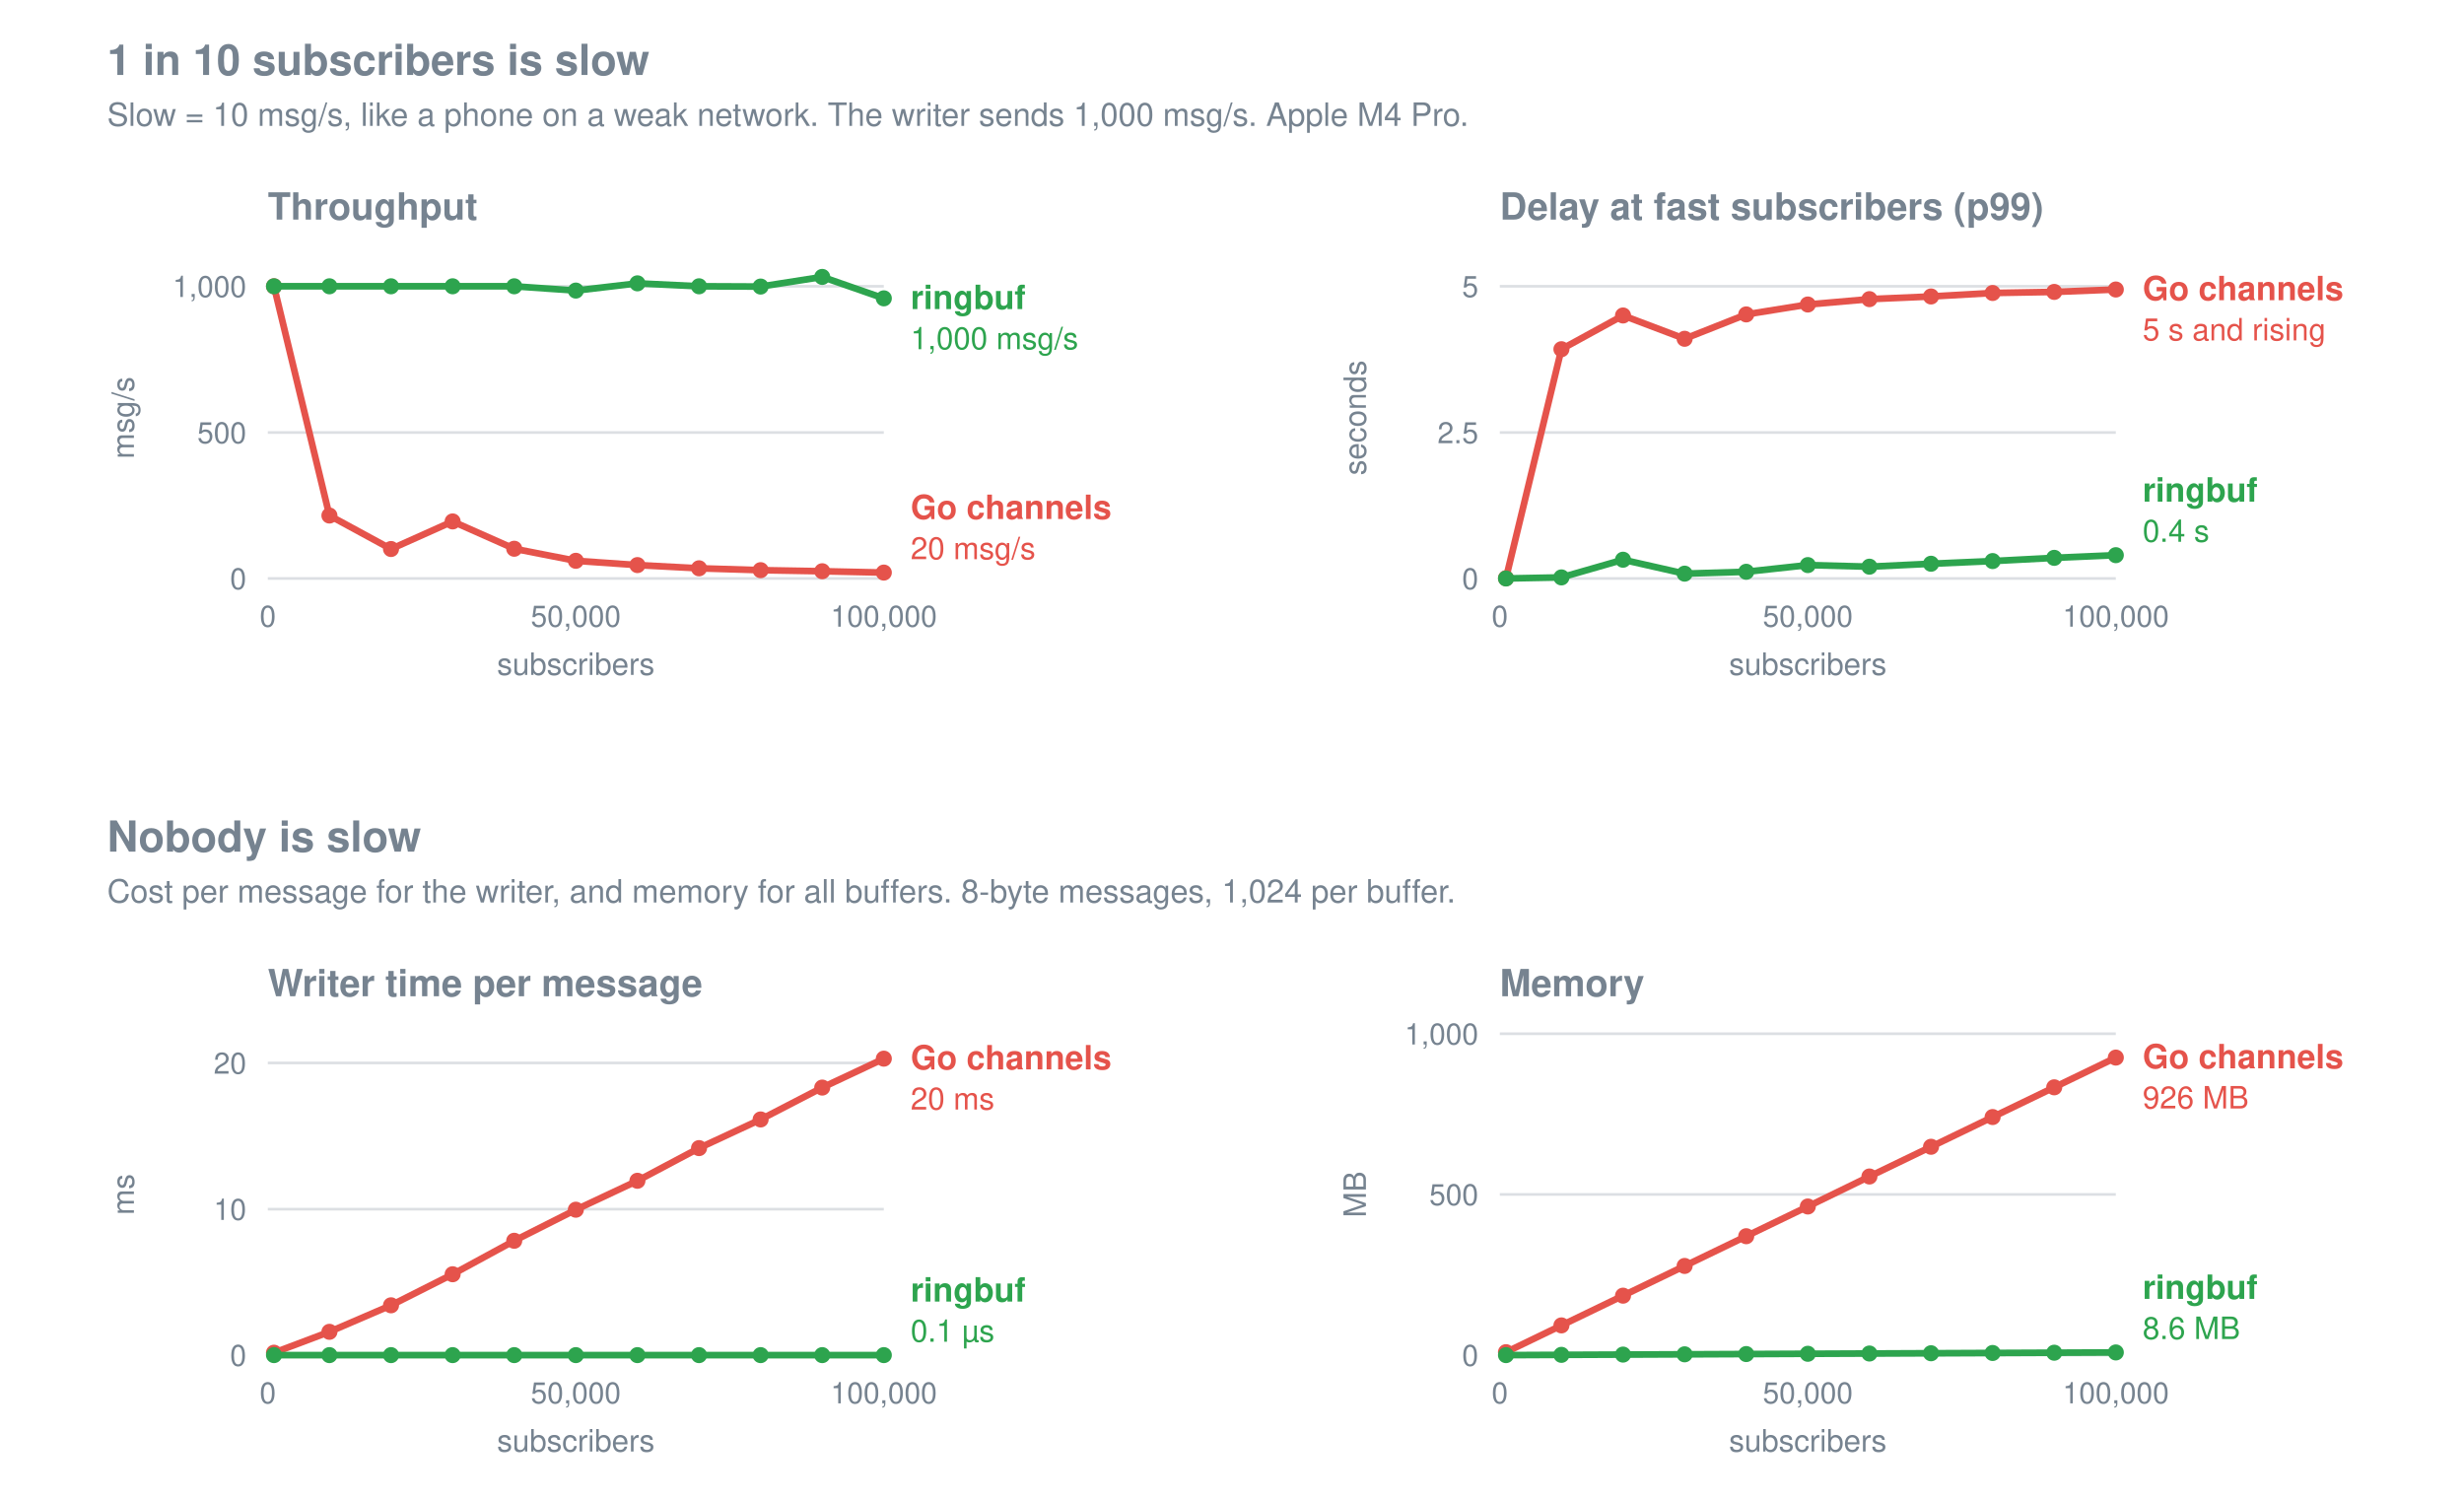
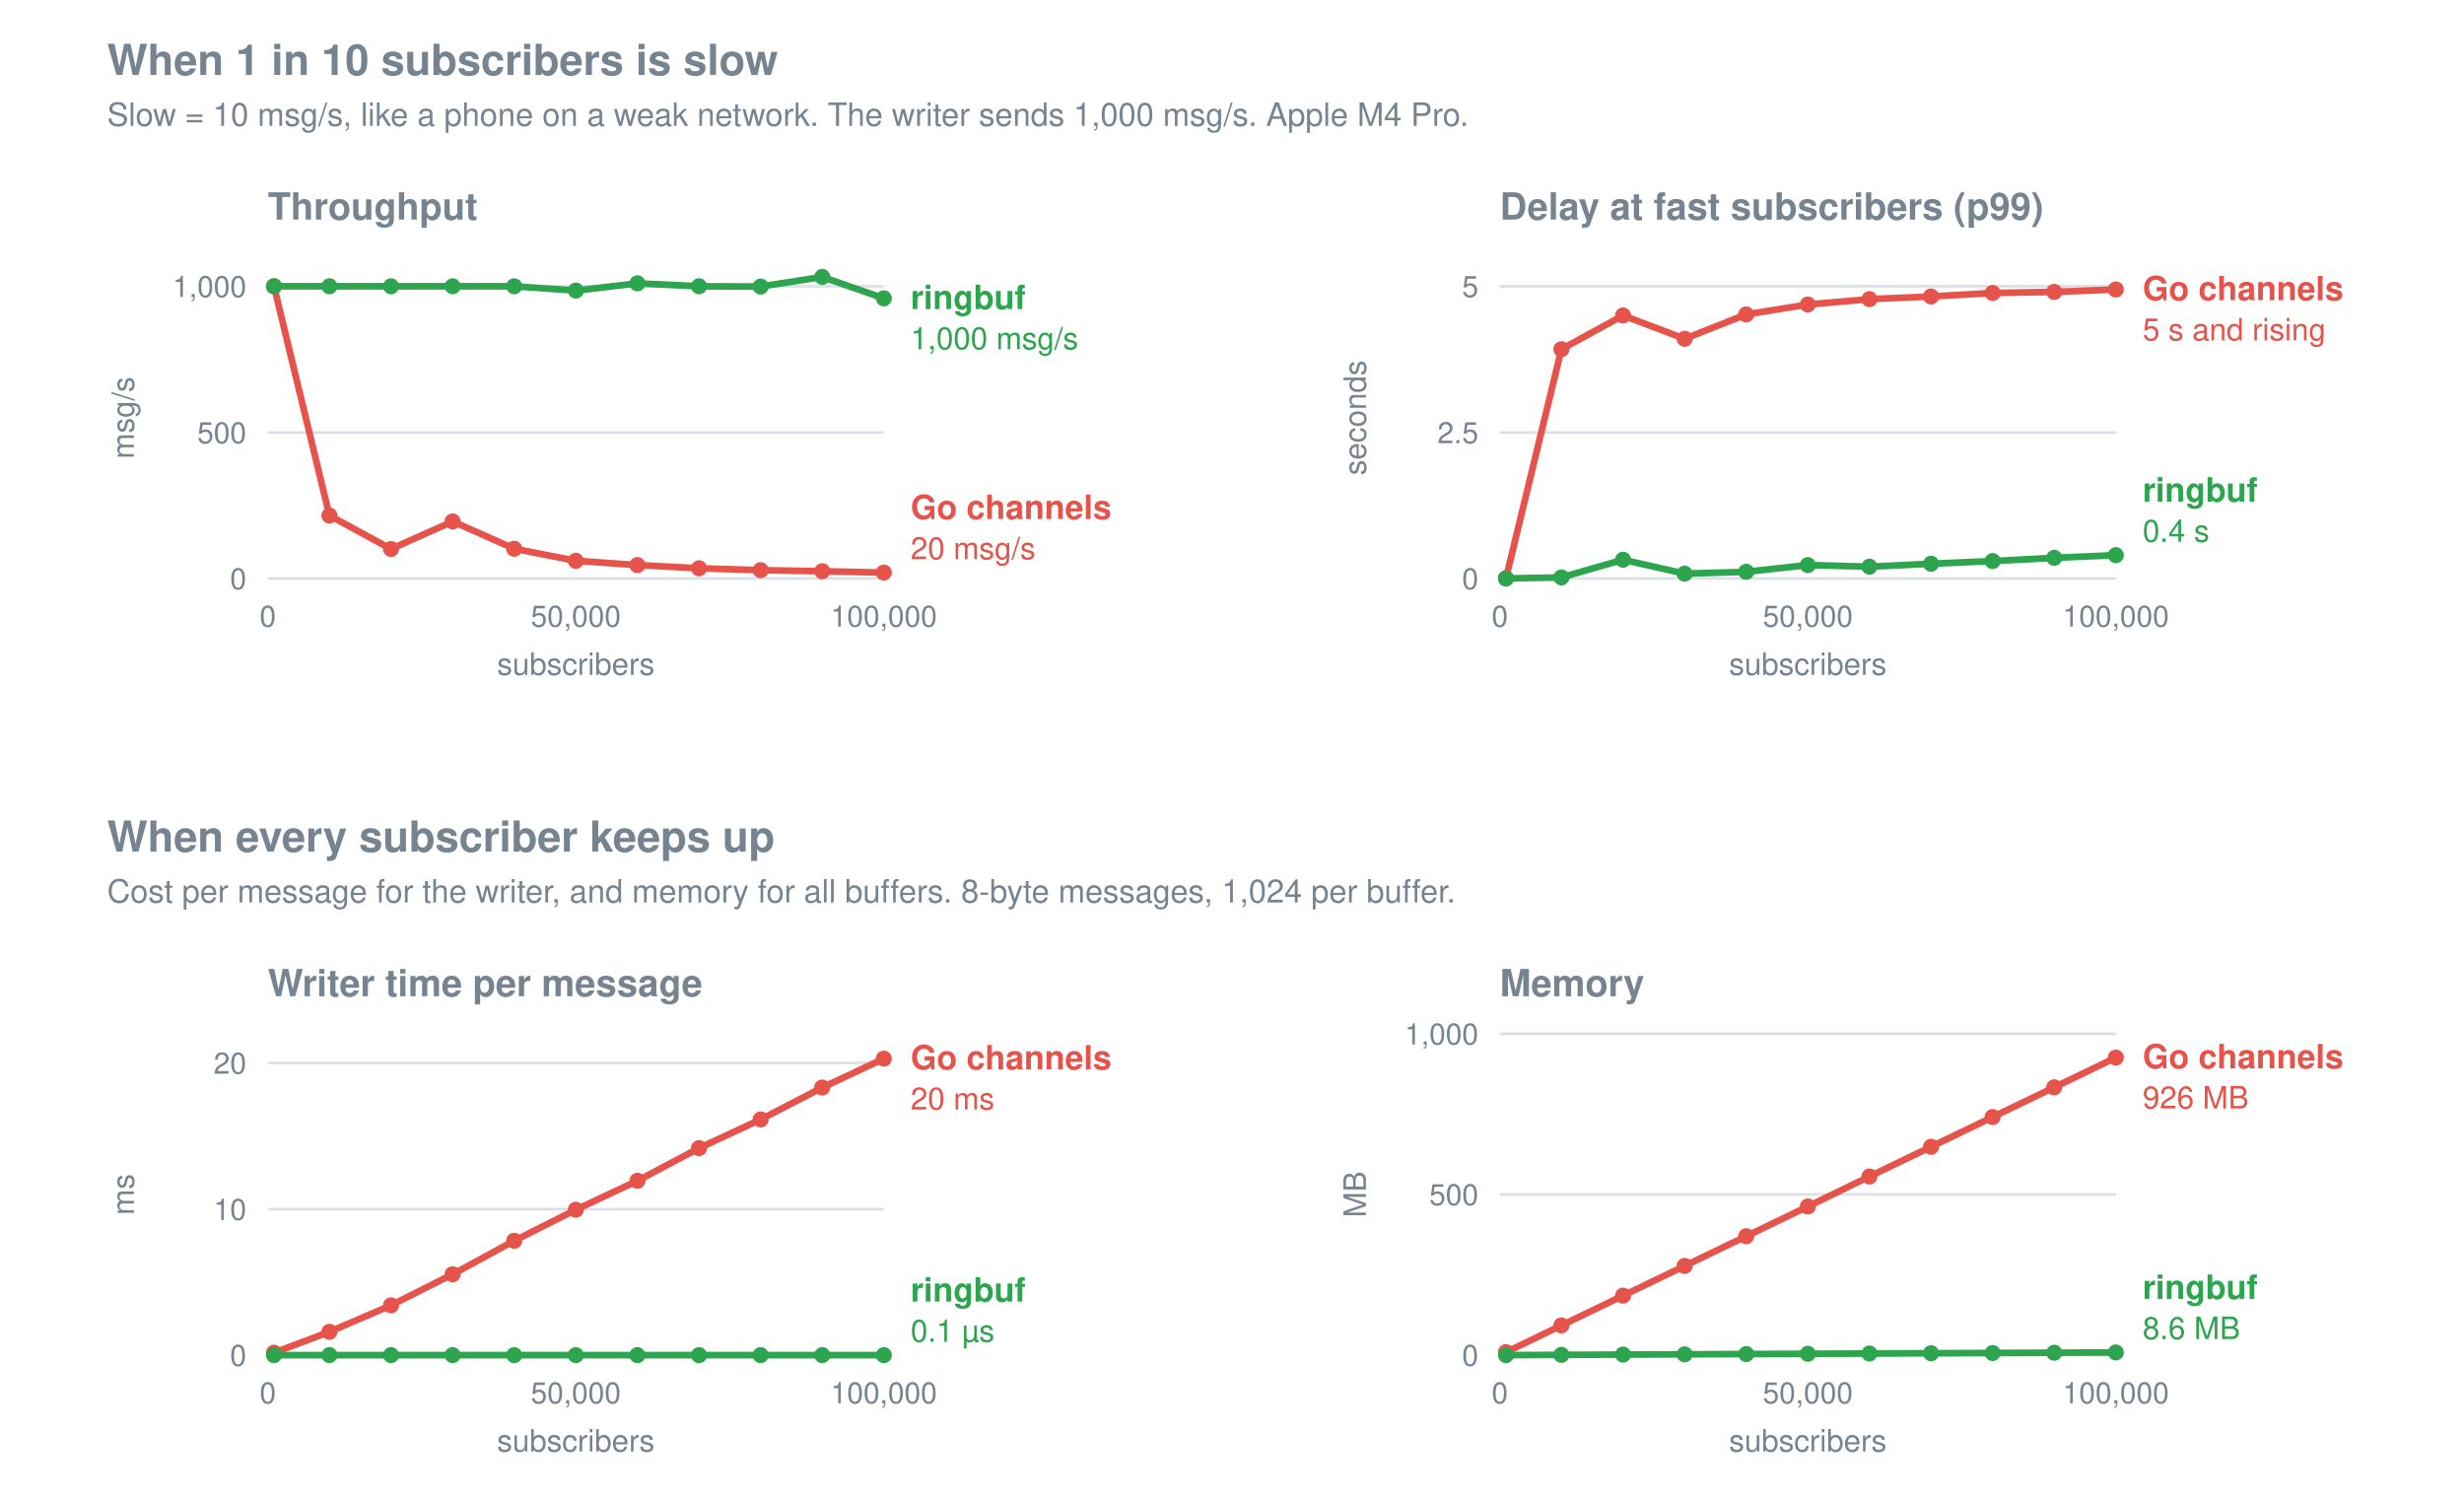
<svg xmlns="http://www.w3.org/2000/svg" viewBox="0 0 920 560" width="920" height="560" font-family="-apple-system,BlinkMacSystemFont,Segoe UI,Helvetica,Arial,sans-serif" role="img" aria-label="Four charts up to 100,000 subscribers. With 1 in 10 subscribers slow, ringbuf keeps 1,000 messages per second and fast subscribers wait under half a second; Go channels fall to 20 messages per second and seconds of delay. Without slow subscribers, channels need 20 ms per message and 926 MB, ringbuf 0.1 microseconds and 8.6 MB.">
-   <text x="40.0" y="28.0" font-size="16" font-weight="700" fill="#768390">1 in 10 subscribers is slow</text>
+   <text x="40.0" y="28.0" font-size="16" font-weight="700" fill="#768390">When 1 in 10 subscribers is slow</text>
  <text x="40.0" y="47.0" font-size="12" fill="#768390">Slow = 10 msg/s, like a phone on a weak network. The writer sends 1,000 msg/s. Apple M4 Pro.</text>
  <text x="100.0" y="82.0" font-size="14" font-weight="600" fill="#768390">Throughput</text>
  <line x1="100" y1="216.0" x2="330" y2="216.0" stroke="#768390" stroke-opacity="0.25" />
  <text x="92.0" y="220.0" font-size="11" text-anchor="end" fill="#768390">0</text>
  <line x1="100" y1="161.5" x2="330" y2="161.5" stroke="#768390" stroke-opacity="0.25" />
  <text x="92.0" y="165.5" font-size="11" text-anchor="end" fill="#768390">500</text>
  <line x1="100" y1="106.9" x2="330" y2="106.9" stroke="#768390" stroke-opacity="0.25" />
  <text x="92.0" y="110.9" font-size="11" text-anchor="end" fill="#768390">1,000</text>
  <text x="50.0" y="156.0" font-size="11.5" text-anchor="middle" transform="rotate(-90 50.0 156.0)" fill="#768390">msg/s</text>
  <text x="100.0" y="234.0" font-size="11" text-anchor="middle" fill="#768390">0</text>
  <text x="215.0" y="234.0" font-size="11" text-anchor="middle" fill="#768390">50,000</text>
  <text x="330.0" y="234.0" font-size="11" text-anchor="middle" fill="#768390">100,000</text>
  <text x="215.0" y="252.0" font-size="11.5" text-anchor="middle" fill="#768390">subscribers</text>
  <polyline points="102.3,106.9 123.0,192.5 146.0,205.0 169.0,194.7 192.0,204.9 215.0,209.4 238.0,211.0 261.0,212.2 284.0,212.9 307.0,213.3 330.0,213.8" fill="none" stroke="#e5534b" stroke-width="2.5" stroke-linejoin="round" stroke-linecap="round" />
  <circle cx="102.3" cy="106.9" r="3" fill="#e5534b" />
  <circle cx="123.0" cy="192.5" r="3" fill="#e5534b" />
  <circle cx="146.0" cy="205.0" r="3" fill="#e5534b" />
  <circle cx="169.0" cy="194.7" r="3" fill="#e5534b" />
  <circle cx="192.0" cy="204.9" r="3" fill="#e5534b" />
  <circle cx="215.0" cy="209.4" r="3" fill="#e5534b" />
  <circle cx="238.0" cy="211.0" r="3" fill="#e5534b" />
  <circle cx="261.0" cy="212.2" r="3" fill="#e5534b" />
  <circle cx="284.0" cy="212.9" r="3" fill="#e5534b" />
  <circle cx="307.0" cy="213.3" r="3" fill="#e5534b" />
  <circle cx="330.0" cy="213.8" r="3" fill="#e5534b" />
  <text x="340.0" y="193.8" font-size="12.5" font-weight="600" fill="#e5534b">Go channels</text>
  <text x="340.0" y="208.8" font-size="11.5" fill="#e5534b">20 msg/s</text>
  <polyline points="102.3,106.9 123.0,106.9 146.0,106.9 169.0,106.9 192.0,106.9 215.0,108.5 238.0,105.8 261.0,106.9 284.0,107.0 307.0,103.4 330.0,111.4" fill="none" stroke="#2da44e" stroke-width="2.5" stroke-linejoin="round" stroke-linecap="round" />
  <circle cx="102.3" cy="106.9" r="3" fill="#2da44e" />
  <circle cx="123.0" cy="106.9" r="3" fill="#2da44e" />
  <circle cx="146.0" cy="106.9" r="3" fill="#2da44e" />
  <circle cx="169.0" cy="106.9" r="3" fill="#2da44e" />
  <circle cx="192.0" cy="106.9" r="3" fill="#2da44e" />
  <circle cx="215.0" cy="108.5" r="3" fill="#2da44e" />
  <circle cx="238.0" cy="105.8" r="3" fill="#2da44e" />
  <circle cx="261.0" cy="106.9" r="3" fill="#2da44e" />
  <circle cx="284.0" cy="107.0" r="3" fill="#2da44e" />
  <circle cx="307.0" cy="103.4" r="3" fill="#2da44e" />
  <circle cx="330.0" cy="111.4" r="3" fill="#2da44e" />
  <text x="340.0" y="115.4" font-size="12.5" font-weight="600" fill="#2da44e">ringbuf</text>
  <text x="340.0" y="130.4" font-size="11.5" fill="#2da44e">1,000 msg/s</text>
  <text x="560.0" y="82.0" font-size="14" font-weight="600" fill="#768390">Delay at fast subscribers (p99)</text>
  <line x1="560" y1="216.0" x2="790" y2="216.0" stroke="#768390" stroke-opacity="0.25" />
  <text x="552.0" y="220.0" font-size="11" text-anchor="end" fill="#768390">0</text>
  <line x1="560" y1="161.5" x2="790" y2="161.5" stroke="#768390" stroke-opacity="0.25" />
  <text x="552.0" y="165.5" font-size="11" text-anchor="end" fill="#768390">2.5</text>
  <line x1="560" y1="106.9" x2="790" y2="106.9" stroke="#768390" stroke-opacity="0.25" />
  <text x="552.0" y="110.9" font-size="11" text-anchor="end" fill="#768390">5</text>
  <text x="510.0" y="156.0" font-size="11.5" text-anchor="middle" transform="rotate(-90 510.0 156.0)" fill="#768390">seconds</text>
  <text x="560.0" y="234.0" font-size="11" text-anchor="middle" fill="#768390">0</text>
  <text x="675.0" y="234.0" font-size="11" text-anchor="middle" fill="#768390">50,000</text>
  <text x="790.0" y="234.0" font-size="11" text-anchor="middle" fill="#768390">100,000</text>
  <text x="675.0" y="252.0" font-size="11.5" text-anchor="middle" fill="#768390">subscribers</text>
  <polyline points="562.3,215.9 583.0,130.4 606.0,117.8 629.0,126.5 652.0,117.4 675.0,113.7 698.0,111.7 721.0,110.7 744.0,109.4 767.0,109.0 790.0,108.1" fill="none" stroke="#e5534b" stroke-width="2.5" stroke-linejoin="round" stroke-linecap="round" />
  <circle cx="562.3" cy="215.9" r="3" fill="#e5534b" />
  <circle cx="583.0" cy="130.4" r="3" fill="#e5534b" />
  <circle cx="606.0" cy="117.8" r="3" fill="#e5534b" />
  <circle cx="629.0" cy="126.5" r="3" fill="#e5534b" />
  <circle cx="652.0" cy="117.4" r="3" fill="#e5534b" />
  <circle cx="675.0" cy="113.7" r="3" fill="#e5534b" />
  <circle cx="698.0" cy="111.7" r="3" fill="#e5534b" />
  <circle cx="721.0" cy="110.7" r="3" fill="#e5534b" />
  <circle cx="744.0" cy="109.4" r="3" fill="#e5534b" />
  <circle cx="767.0" cy="109.0" r="3" fill="#e5534b" />
  <circle cx="790.0" cy="108.1" r="3" fill="#e5534b" />
  <text x="800.0" y="112.1" font-size="12.5" font-weight="600" fill="#e5534b">Go channels</text>
  <text x="800.0" y="127.1" font-size="11.5" fill="#e5534b">5 s and rising</text>
  <polyline points="562.3,216.0 583.0,215.6 606.0,209.0 629.0,214.2 652.0,213.5 675.0,211.0 698.0,211.6 721.0,210.5 744.0,209.5 767.0,208.3 790.0,207.3" fill="none" stroke="#2da44e" stroke-width="2.5" stroke-linejoin="round" stroke-linecap="round" />
  <circle cx="562.3" cy="216.0" r="3" fill="#2da44e" />
  <circle cx="583.0" cy="215.6" r="3" fill="#2da44e" />
  <circle cx="606.0" cy="209.0" r="3" fill="#2da44e" />
  <circle cx="629.0" cy="214.2" r="3" fill="#2da44e" />
  <circle cx="652.0" cy="213.5" r="3" fill="#2da44e" />
  <circle cx="675.0" cy="211.0" r="3" fill="#2da44e" />
  <circle cx="698.0" cy="211.6" r="3" fill="#2da44e" />
  <circle cx="721.0" cy="210.5" r="3" fill="#2da44e" />
  <circle cx="744.0" cy="209.5" r="3" fill="#2da44e" />
  <circle cx="767.0" cy="208.3" r="3" fill="#2da44e" />
  <circle cx="790.0" cy="207.3" r="3" fill="#2da44e" />
  <text x="800.0" y="187.3" font-size="12.5" font-weight="600" fill="#2da44e">ringbuf</text>
  <text x="800.0" y="202.3" font-size="11.5" fill="#2da44e">0.4 s</text>
-   <text x="40.0" y="318.0" font-size="16" font-weight="700" fill="#768390">Nobody is slow</text>
+   <text x="40.0" y="318.0" font-size="16" font-weight="700" fill="#768390">When every subscriber keeps up</text>
  <text x="40.0" y="337.0" font-size="12" fill="#768390">Cost per message for the writer, and memory for all buffers. 8-byte messages, 1,024 per buffer.</text>
  <text x="100.0" y="372.0" font-size="14" font-weight="600" fill="#768390">Writer time per message</text>
  <line x1="100" y1="506.0" x2="330" y2="506.0" stroke="#768390" stroke-opacity="0.25" />
  <text x="92.0" y="510.0" font-size="11" text-anchor="end" fill="#768390">0</text>
  <line x1="100" y1="451.5" x2="330" y2="451.5" stroke="#768390" stroke-opacity="0.25" />
  <text x="92.0" y="455.5" font-size="11" text-anchor="end" fill="#768390">10</text>
  <line x1="100" y1="396.9" x2="330" y2="396.9" stroke="#768390" stroke-opacity="0.25" />
  <text x="92.0" y="400.9" font-size="11" text-anchor="end" fill="#768390">20</text>
  <text x="50.0" y="446.0" font-size="11.5" text-anchor="middle" transform="rotate(-90 50.0 446.0)" fill="#768390">ms</text>
  <text x="100.0" y="524.0" font-size="11" text-anchor="middle" fill="#768390">0</text>
  <text x="215.0" y="524.0" font-size="11" text-anchor="middle" fill="#768390">50,000</text>
  <text x="330.0" y="524.0" font-size="11" text-anchor="middle" fill="#768390">100,000</text>
  <text x="215.0" y="542.0" font-size="11.5" text-anchor="middle" fill="#768390">subscribers</text>
  <polyline points="102.3,505.1 123.0,497.3 146.0,487.4 169.0,475.8 192.0,463.3 215.0,451.7 238.0,440.9 261.0,428.7 284.0,418.0 307.0,406.1 330.0,395.3" fill="none" stroke="#e5534b" stroke-width="2.5" stroke-linejoin="round" stroke-linecap="round" />
  <circle cx="102.3" cy="505.1" r="3" fill="#e5534b" />
  <circle cx="123.0" cy="497.3" r="3" fill="#e5534b" />
  <circle cx="146.0" cy="487.4" r="3" fill="#e5534b" />
  <circle cx="169.0" cy="475.8" r="3" fill="#e5534b" />
  <circle cx="192.0" cy="463.3" r="3" fill="#e5534b" />
  <circle cx="215.0" cy="451.7" r="3" fill="#e5534b" />
  <circle cx="238.0" cy="440.9" r="3" fill="#e5534b" />
  <circle cx="261.0" cy="428.7" r="3" fill="#e5534b" />
  <circle cx="284.0" cy="418.0" r="3" fill="#e5534b" />
  <circle cx="307.0" cy="406.1" r="3" fill="#e5534b" />
  <circle cx="330.0" cy="395.3" r="3" fill="#e5534b" />
  <text x="340.0" y="399.3" font-size="12.5" font-weight="600" fill="#e5534b">Go channels</text>
  <text x="340.0" y="414.3" font-size="11.5" fill="#e5534b">20 ms</text>
  <polyline points="102.3,506.0 123.0,506.0 146.0,506.0 169.0,506.0 192.0,506.0 215.0,506.0 238.0,506.0 261.0,506.0 284.0,506.0 307.0,506.0 330.0,506.0" fill="none" stroke="#2da44e" stroke-width="2.5" stroke-linejoin="round" stroke-linecap="round" />
  <circle cx="102.3" cy="506.0" r="3" fill="#2da44e" />
  <circle cx="123.0" cy="506.0" r="3" fill="#2da44e" />
  <circle cx="146.0" cy="506.0" r="3" fill="#2da44e" />
  <circle cx="169.0" cy="506.0" r="3" fill="#2da44e" />
  <circle cx="192.0" cy="506.0" r="3" fill="#2da44e" />
  <circle cx="215.0" cy="506.0" r="3" fill="#2da44e" />
  <circle cx="238.0" cy="506.0" r="3" fill="#2da44e" />
  <circle cx="261.0" cy="506.0" r="3" fill="#2da44e" />
  <circle cx="284.0" cy="506.0" r="3" fill="#2da44e" />
  <circle cx="307.0" cy="506.0" r="3" fill="#2da44e" />
  <circle cx="330.0" cy="506.0" r="3" fill="#2da44e" />
  <text x="340.0" y="486.0" font-size="12.5" font-weight="600" fill="#2da44e">ringbuf</text>
  <text x="340.0" y="501.0" font-size="11.5" fill="#2da44e">0.1 µs</text>
  <text x="560.0" y="372.0" font-size="14" font-weight="600" fill="#768390">Memory</text>
  <line x1="560" y1="506.0" x2="790" y2="506.0" stroke="#768390" stroke-opacity="0.25" />
  <text x="552.0" y="510.0" font-size="11" text-anchor="end" fill="#768390">0</text>
  <line x1="560" y1="446.0" x2="790" y2="446.0" stroke="#768390" stroke-opacity="0.25" />
  <text x="552.0" y="450.0" font-size="11" text-anchor="end" fill="#768390">500</text>
  <line x1="560" y1="386.0" x2="790" y2="386.0" stroke="#768390" stroke-opacity="0.25" />
  <text x="552.0" y="390.0" font-size="11" text-anchor="end" fill="#768390">1,000</text>
  <text x="510.0" y="446.0" font-size="11.5" text-anchor="middle" transform="rotate(-90 510.0 446.0)" fill="#768390">MB</text>
  <text x="560.0" y="524.0" font-size="11" text-anchor="middle" fill="#768390">0</text>
  <text x="675.0" y="524.0" font-size="11" text-anchor="middle" fill="#768390">50,000</text>
  <text x="790.0" y="524.0" font-size="11" text-anchor="middle" fill="#768390">100,000</text>
  <text x="675.0" y="542.0" font-size="11.5" text-anchor="middle" fill="#768390">subscribers</text>
  <polyline points="562.3,504.9 583.0,494.9 606.0,483.8 629.0,472.7 652.0,461.6 675.0,450.5 698.0,439.3 721.0,428.2 744.0,417.1 767.0,406.0 790.0,394.9" fill="none" stroke="#e5534b" stroke-width="2.5" stroke-linejoin="round" stroke-linecap="round" />
  <circle cx="562.3" cy="504.9" r="3" fill="#e5534b" />
  <circle cx="583.0" cy="494.9" r="3" fill="#e5534b" />
  <circle cx="606.0" cy="483.8" r="3" fill="#e5534b" />
  <circle cx="629.0" cy="472.7" r="3" fill="#e5534b" />
  <circle cx="652.0" cy="461.6" r="3" fill="#e5534b" />
  <circle cx="675.0" cy="450.5" r="3" fill="#e5534b" />
  <circle cx="698.0" cy="439.3" r="3" fill="#e5534b" />
  <circle cx="721.0" cy="428.2" r="3" fill="#e5534b" />
  <circle cx="744.0" cy="417.1" r="3" fill="#e5534b" />
  <circle cx="767.0" cy="406.0" r="3" fill="#e5534b" />
  <circle cx="790.0" cy="394.9" r="3" fill="#e5534b" />
  <text x="800.0" y="398.9" font-size="12.5" font-weight="600" fill="#e5534b">Go channels</text>
  <text x="800.0" y="413.9" font-size="11.5" fill="#e5534b">926 MB</text>
  <polyline points="562.3,506.0 583.0,505.9 606.0,505.8 629.0,505.7 652.0,505.6 675.0,505.5 698.0,505.4 721.0,505.3 744.0,505.2 767.0,505.1 790.0,505.0" fill="none" stroke="#2da44e" stroke-width="2.5" stroke-linejoin="round" stroke-linecap="round" />
  <circle cx="562.3" cy="506.0" r="3" fill="#2da44e" />
  <circle cx="583.0" cy="505.9" r="3" fill="#2da44e" />
  <circle cx="606.0" cy="505.8" r="3" fill="#2da44e" />
  <circle cx="629.0" cy="505.7" r="3" fill="#2da44e" />
  <circle cx="652.0" cy="505.6" r="3" fill="#2da44e" />
  <circle cx="675.0" cy="505.5" r="3" fill="#2da44e" />
  <circle cx="698.0" cy="505.4" r="3" fill="#2da44e" />
  <circle cx="721.0" cy="505.3" r="3" fill="#2da44e" />
  <circle cx="744.0" cy="505.2" r="3" fill="#2da44e" />
  <circle cx="767.0" cy="505.1" r="3" fill="#2da44e" />
  <circle cx="790.0" cy="505.0" r="3" fill="#2da44e" />
  <text x="800.0" y="485.0" font-size="12.5" font-weight="600" fill="#2da44e">ringbuf</text>
  <text x="800.0" y="500.0" font-size="11.5" fill="#2da44e">8.6 MB</text>
</svg>
